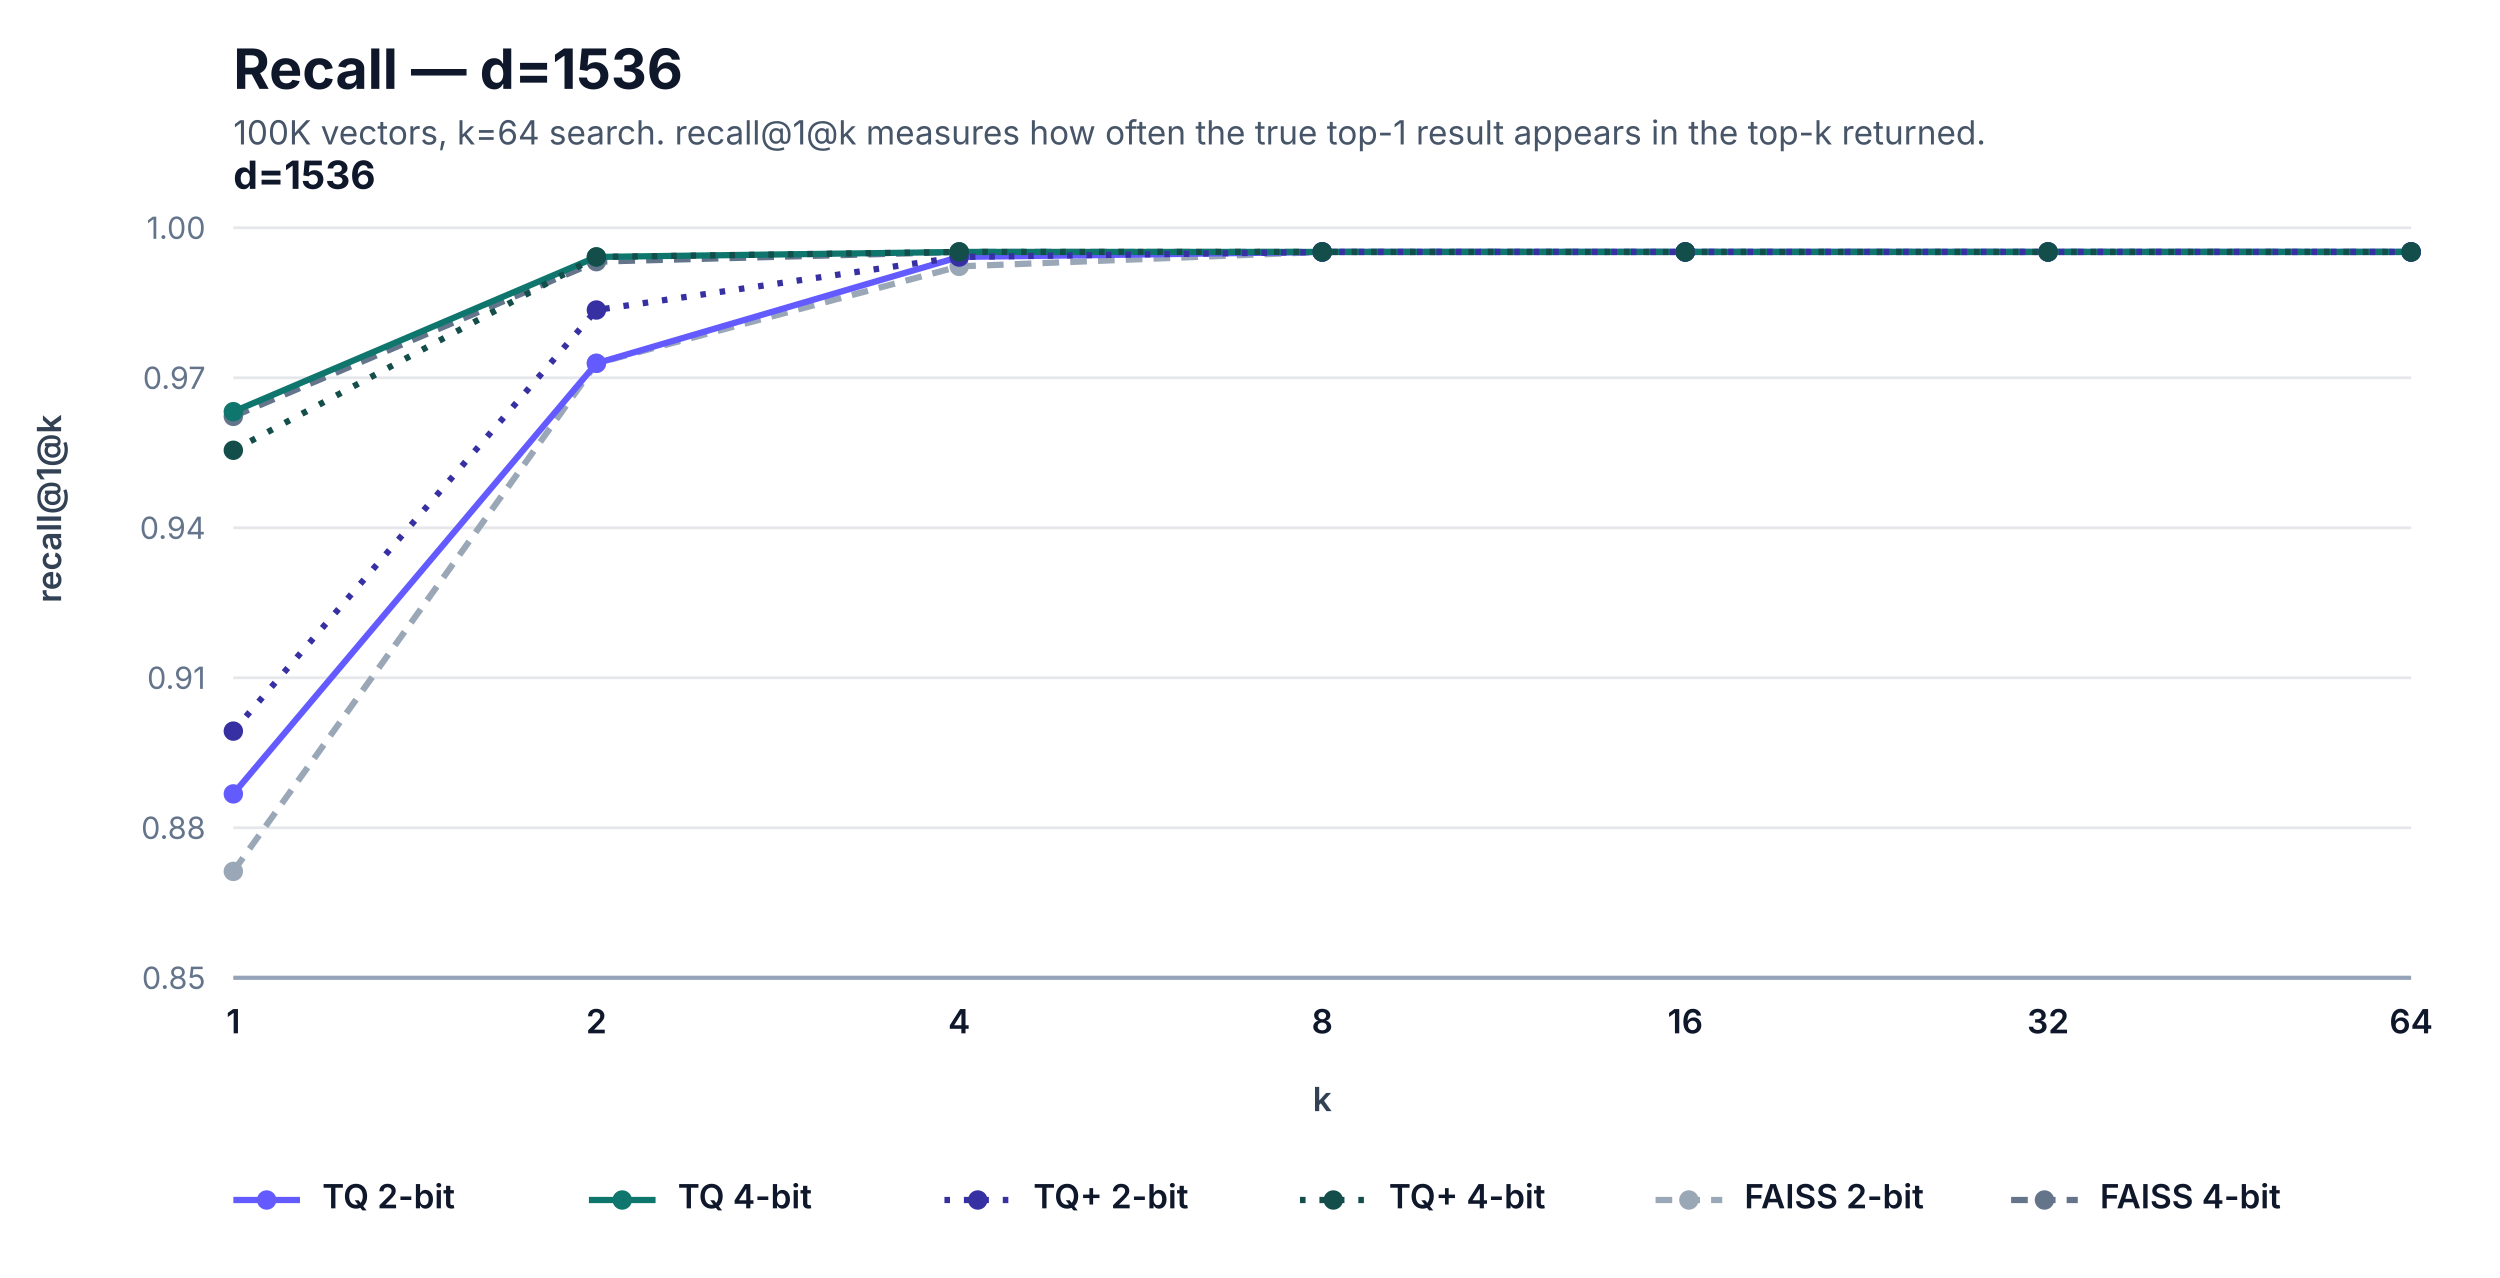
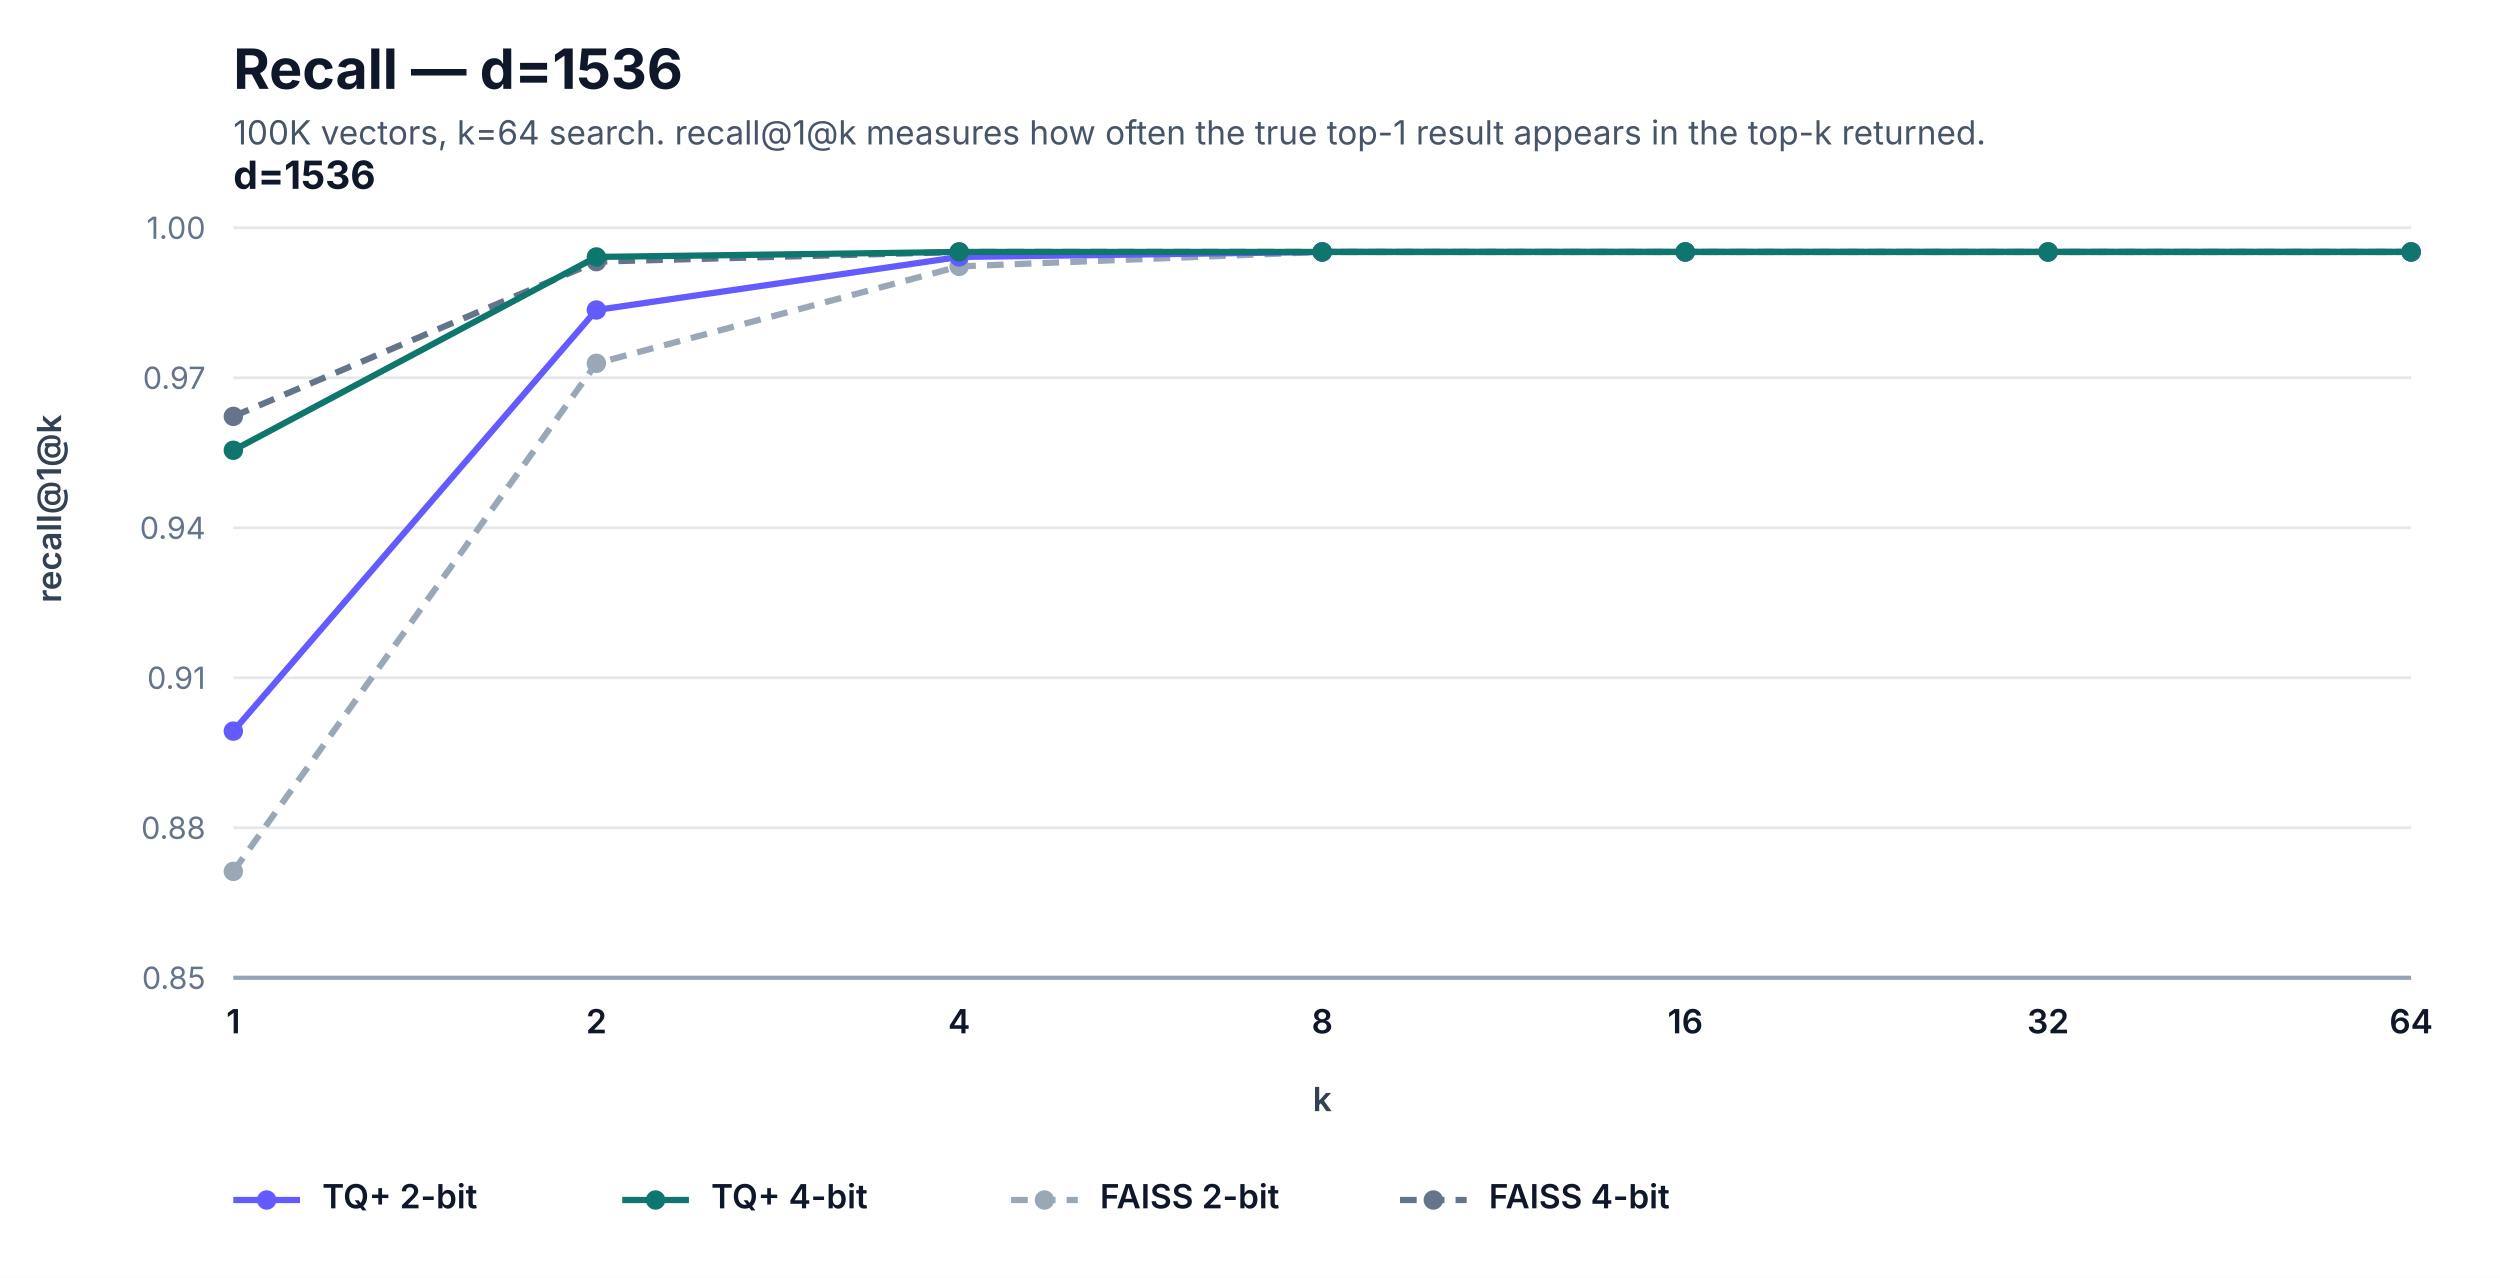
<svg xmlns="http://www.w3.org/2000/svg" width="900" height="460" viewBox="0 0 900 460" role="img" aria-label="Recall — d=1536">
  <style>
  .title { font: 700 20px -apple-system, BlinkMacSystemFont, "Segoe UI", sans-serif; fill: #0f172a; }
  .subtitle { font: 400 12px -apple-system, BlinkMacSystemFont, "Segoe UI", sans-serif; fill: #475569; }
  .panel { font: 700 14px -apple-system, BlinkMacSystemFont, "Segoe UI", sans-serif; fill: #0f172a; }
  .label { font: 600 12px -apple-system, BlinkMacSystemFont, "Segoe UI", sans-serif; fill: #0f172a; }
  .secondary { font: 400 11px -apple-system, BlinkMacSystemFont, "Segoe UI", sans-serif; fill: #475569; }
  .tick { font: 400 11px -apple-system, BlinkMacSystemFont, "Segoe UI", sans-serif; fill: #64748b; }
  .value { font: 700 11px -apple-system, BlinkMacSystemFont, "Segoe UI", sans-serif; fill: #0f172a; }
  .value-accent { font: 700 11px -apple-system, BlinkMacSystemFont, "Segoe UI", sans-serif; fill: #4338ca; }
  .axis { font: 600 12px -apple-system, BlinkMacSystemFont, "Segoe UI", sans-serif; fill: #334155; }
  .legend { font: 600 12px -apple-system, BlinkMacSystemFont, "Segoe UI", sans-serif; fill: #0f172a; }
</style>
  <rect width="100%" height="100%" fill="#ffffff" />
  <text x="84" y="32" class="title">Recall — d=1536</text>
  <text x="84" y="52" class="subtitle">100K vectors, k=64 search. recall@1@k measures how often the true top-1 result appears in the top-k returned.</text>
  <line x1="84" y1="352.0" x2="868" y2="352.0" stroke="#e5e7eb" stroke-width="1" />
  <text x="74" y="356.0" text-anchor="end" class="tick">0.85</text>
  <line x1="84" y1="298.0" x2="868" y2="298.0" stroke="#e5e7eb" stroke-width="1" />
  <text x="74" y="302.0" text-anchor="end" class="tick">0.88</text>
  <line x1="84" y1="244.0" x2="868" y2="244.0" stroke="#e5e7eb" stroke-width="1" />
  <text x="74" y="248.0" text-anchor="end" class="tick">0.91</text>
  <line x1="84" y1="190.0" x2="868" y2="190.0" stroke="#e5e7eb" stroke-width="1" />
  <text x="74" y="194.0" text-anchor="end" class="tick">0.94</text>
  <line x1="84" y1="136.0" x2="868" y2="136.0" stroke="#e5e7eb" stroke-width="1" />
  <text x="74" y="140.0" text-anchor="end" class="tick">0.97</text>
  <line x1="84" y1="82.0" x2="868" y2="82.0" stroke="#e5e7eb" stroke-width="1" />
  <text x="74" y="86.0" text-anchor="end" class="tick">1.00</text>
  <line x1="84" y1="352.0" x2="868" y2="352.0" stroke="#94a3b8" stroke-width="1.5" />
  <text x="84" y="68" class="panel">d=1536</text>
  <text x="84.0" y="372" text-anchor="middle" class="label">1</text>
  <text x="214.7" y="372" text-anchor="middle" class="label">2</text>
  <text x="345.3" y="372" text-anchor="middle" class="label">4</text>
  <text x="476.0" y="372" text-anchor="middle" class="label">8</text>
  <text x="606.7" y="372" text-anchor="middle" class="label">16</text>
  <text x="737.3" y="372" text-anchor="middle" class="label">32</text>
  <text x="868.0" y="372" text-anchor="middle" class="label">64</text>
  <path d="M 84.0,313.7 L 214.7,130.8 L 345.3,95.9 L 476.0,90.7 L 606.7,90.7 L 737.3,90.7 L 868.0,90.7" fill="none" stroke="#9aa7b6" stroke-width="2.25" stroke-dasharray="6 4" />
  <circle cx="84.0" cy="313.7" r="3.5" fill="#9aa7b6" />
  <circle cx="214.7" cy="130.8" r="3.5" fill="#9aa7b6" />
  <circle cx="345.3" cy="95.9" r="3.5" fill="#9aa7b6" />
  <circle cx="476.0" cy="90.7" r="3.5" fill="#9aa7b6" />
  <circle cx="606.7" cy="90.7" r="3.5" fill="#9aa7b6" />
  <circle cx="737.3" cy="90.7" r="3.5" fill="#9aa7b6" />
  <circle cx="868.0" cy="90.7" r="3.5" fill="#9aa7b6" />
  <path d="M 84.0,149.9 L 214.7,94.2 L 345.3,90.7 L 476.0,90.7 L 606.7,90.7 L 737.3,90.7 L 868.0,90.7" fill="none" stroke="#64748b" stroke-width="2.25" stroke-dasharray="6 4" />
  <circle cx="84.0" cy="149.9" r="3.5" fill="#64748b" />
  <circle cx="214.7" cy="94.2" r="3.5" fill="#64748b" />
  <circle cx="345.3" cy="90.7" r="3.5" fill="#64748b" />
  <circle cx="476.0" cy="90.7" r="3.5" fill="#64748b" />
  <circle cx="606.7" cy="90.7" r="3.5" fill="#64748b" />
  <circle cx="737.3" cy="90.7" r="3.5" fill="#64748b" />
  <circle cx="868.0" cy="90.7" r="3.5" fill="#64748b" />
-   <path d="M 84.0,285.8 L 214.7,130.8 L 345.3,92.5 L 476.0,90.7 L 606.7,90.7 L 737.3,90.7 L 868.0,90.7" fill="none" stroke="#635bff" stroke-width="2.25" />
-   <circle cx="84.0" cy="285.8" r="3.5" fill="#635bff" />
-   <circle cx="214.7" cy="130.8" r="3.5" fill="#635bff" />
+   <path d="M 84.0,263.2 L 214.7,111.6 L 345.3,92.5 L 476.0,90.7 L 606.7,90.7 L 737.3,90.7 L 868.0,90.7" fill="none" stroke="#635bff" stroke-width="2.25" />
+   <circle cx="84.0" cy="263.2" r="3.5" fill="#635bff" />
+   <circle cx="214.7" cy="111.6" r="3.5" fill="#635bff" />
  <circle cx="345.3" cy="92.5" r="3.5" fill="#635bff" />
  <circle cx="476.0" cy="90.7" r="3.5" fill="#635bff" />
  <circle cx="606.7" cy="90.7" r="3.5" fill="#635bff" />
  <circle cx="737.3" cy="90.7" r="3.5" fill="#635bff" />
  <circle cx="868.0" cy="90.7" r="3.5" fill="#635bff" />
-   <path d="M 84.0,148.2 L 214.7,92.5 L 345.3,90.7 L 476.0,90.7 L 606.7,90.7 L 737.3,90.7 L 868.0,90.7" fill="none" stroke="#0f766e" stroke-width="2.25" />
-   <circle cx="84.0" cy="148.2" r="3.5" fill="#0f766e" />
+   <path d="M 84.0,162.1 L 214.7,92.5 L 345.3,90.7 L 476.0,90.7 L 606.7,90.7 L 737.3,90.7 L 868.0,90.7" fill="none" stroke="#0f766e" stroke-width="2.25" />
+   <circle cx="84.0" cy="162.1" r="3.5" fill="#0f766e" />
  <circle cx="214.7" cy="92.5" r="3.5" fill="#0f766e" />
  <circle cx="345.3" cy="90.7" r="3.5" fill="#0f766e" />
  <circle cx="476.0" cy="90.7" r="3.5" fill="#0f766e" />
  <circle cx="606.7" cy="90.7" r="3.5" fill="#0f766e" />
  <circle cx="737.3" cy="90.7" r="3.5" fill="#0f766e" />
  <circle cx="868.0" cy="90.7" r="3.5" fill="#0f766e" />
-   <path d="M 84.0,263.2 L 214.7,111.6 L 345.3,92.5 L 476.0,90.7 L 606.7,90.7 L 737.3,90.7 L 868.0,90.7" fill="none" stroke="#3730a3" stroke-width="2.25" stroke-dasharray="2 5" />
-   <circle cx="84.0" cy="263.2" r="3.5" fill="#3730a3" />
-   <circle cx="214.7" cy="111.6" r="3.5" fill="#3730a3" />
-   <circle cx="345.3" cy="92.5" r="3.5" fill="#3730a3" />
-   <circle cx="476.0" cy="90.7" r="3.5" fill="#3730a3" />
-   <circle cx="606.7" cy="90.7" r="3.5" fill="#3730a3" />
-   <circle cx="737.3" cy="90.7" r="3.5" fill="#3730a3" />
-   <circle cx="868.0" cy="90.7" r="3.5" fill="#3730a3" />
-   <path d="M 84.0,162.1 L 214.7,92.5 L 345.3,90.7 L 476.0,90.7 L 606.7,90.7 L 737.3,90.7 L 868.0,90.7" fill="none" stroke="#134e4a" stroke-width="2.25" stroke-dasharray="2 5" />
-   <circle cx="84.0" cy="162.1" r="3.5" fill="#134e4a" />
-   <circle cx="214.7" cy="92.5" r="3.5" fill="#134e4a" />
-   <circle cx="345.3" cy="90.7" r="3.5" fill="#134e4a" />
-   <circle cx="476.0" cy="90.7" r="3.5" fill="#134e4a" />
-   <circle cx="606.7" cy="90.7" r="3.5" fill="#134e4a" />
-   <circle cx="737.3" cy="90.7" r="3.5" fill="#134e4a" />
-   <circle cx="868.0" cy="90.7" r="3.5" fill="#134e4a" />
  <text x="22" y="217.0" transform="rotate(-90, 22, 217.0)" class="axis">recall@1@k</text>
  <text x="476.0" y="400" text-anchor="middle" class="axis">k</text>
  <line x1="84" y1="432" x2="108" y2="432" stroke="#635bff" stroke-width="2.25" />
  <circle cx="96" cy="432" r="3.5" fill="#635bff" />
-   <text x="116" y="435" class="legend">TQ 2-bit</text>
-   <line x1="212" y1="432" x2="236" y2="432" stroke="#0f766e" stroke-width="2.25" />
-   <circle cx="224" cy="432" r="3.5" fill="#0f766e" />
-   <text x="244" y="435" class="legend">TQ 4-bit</text>
-   <line x1="340" y1="432" x2="364" y2="432" stroke="#3730a3" stroke-width="2.25" stroke-dasharray="2 5" />
-   <circle cx="352" cy="432" r="3.5" fill="#3730a3" />
-   <text x="372" y="435" class="legend">TQ+ 2-bit</text>
-   <line x1="468" y1="432" x2="492" y2="432" stroke="#134e4a" stroke-width="2.25" stroke-dasharray="2 5" />
-   <circle cx="480" cy="432" r="3.5" fill="#134e4a" />
-   <text x="500" y="435" class="legend">TQ+ 4-bit</text>
-   <line x1="596" y1="432" x2="620" y2="432" stroke="#9aa7b6" stroke-width="2.25" stroke-dasharray="6 4" />
-   <circle cx="608" cy="432" r="3.5" fill="#9aa7b6" />
-   <text x="628" y="435" class="legend">FAISS 2-bit</text>
-   <line x1="724" y1="432" x2="748" y2="432" stroke="#64748b" stroke-width="2.25" stroke-dasharray="6 4" />
-   <circle cx="736" cy="432" r="3.5" fill="#64748b" />
-   <text x="756" y="435" class="legend">FAISS 4-bit</text>
+   <text x="116" y="435" class="legend">TQ+ 2-bit</text>
+   <line x1="224" y1="432" x2="248" y2="432" stroke="#0f766e" stroke-width="2.25" />
+   <circle cx="236" cy="432" r="3.5" fill="#0f766e" />
+   <text x="256" y="435" class="legend">TQ+ 4-bit</text>
+   <line x1="364" y1="432" x2="388" y2="432" stroke="#9aa7b6" stroke-width="2.25" stroke-dasharray="6 4" />
+   <circle cx="376" cy="432" r="3.5" fill="#9aa7b6" />
+   <text x="396" y="435" class="legend">FAISS 2-bit</text>
+   <line x1="504" y1="432" x2="528" y2="432" stroke="#64748b" stroke-width="2.25" stroke-dasharray="6 4" />
+   <circle cx="516" cy="432" r="3.5" fill="#64748b" />
+   <text x="536" y="435" class="legend">FAISS 4-bit</text>
</svg>
